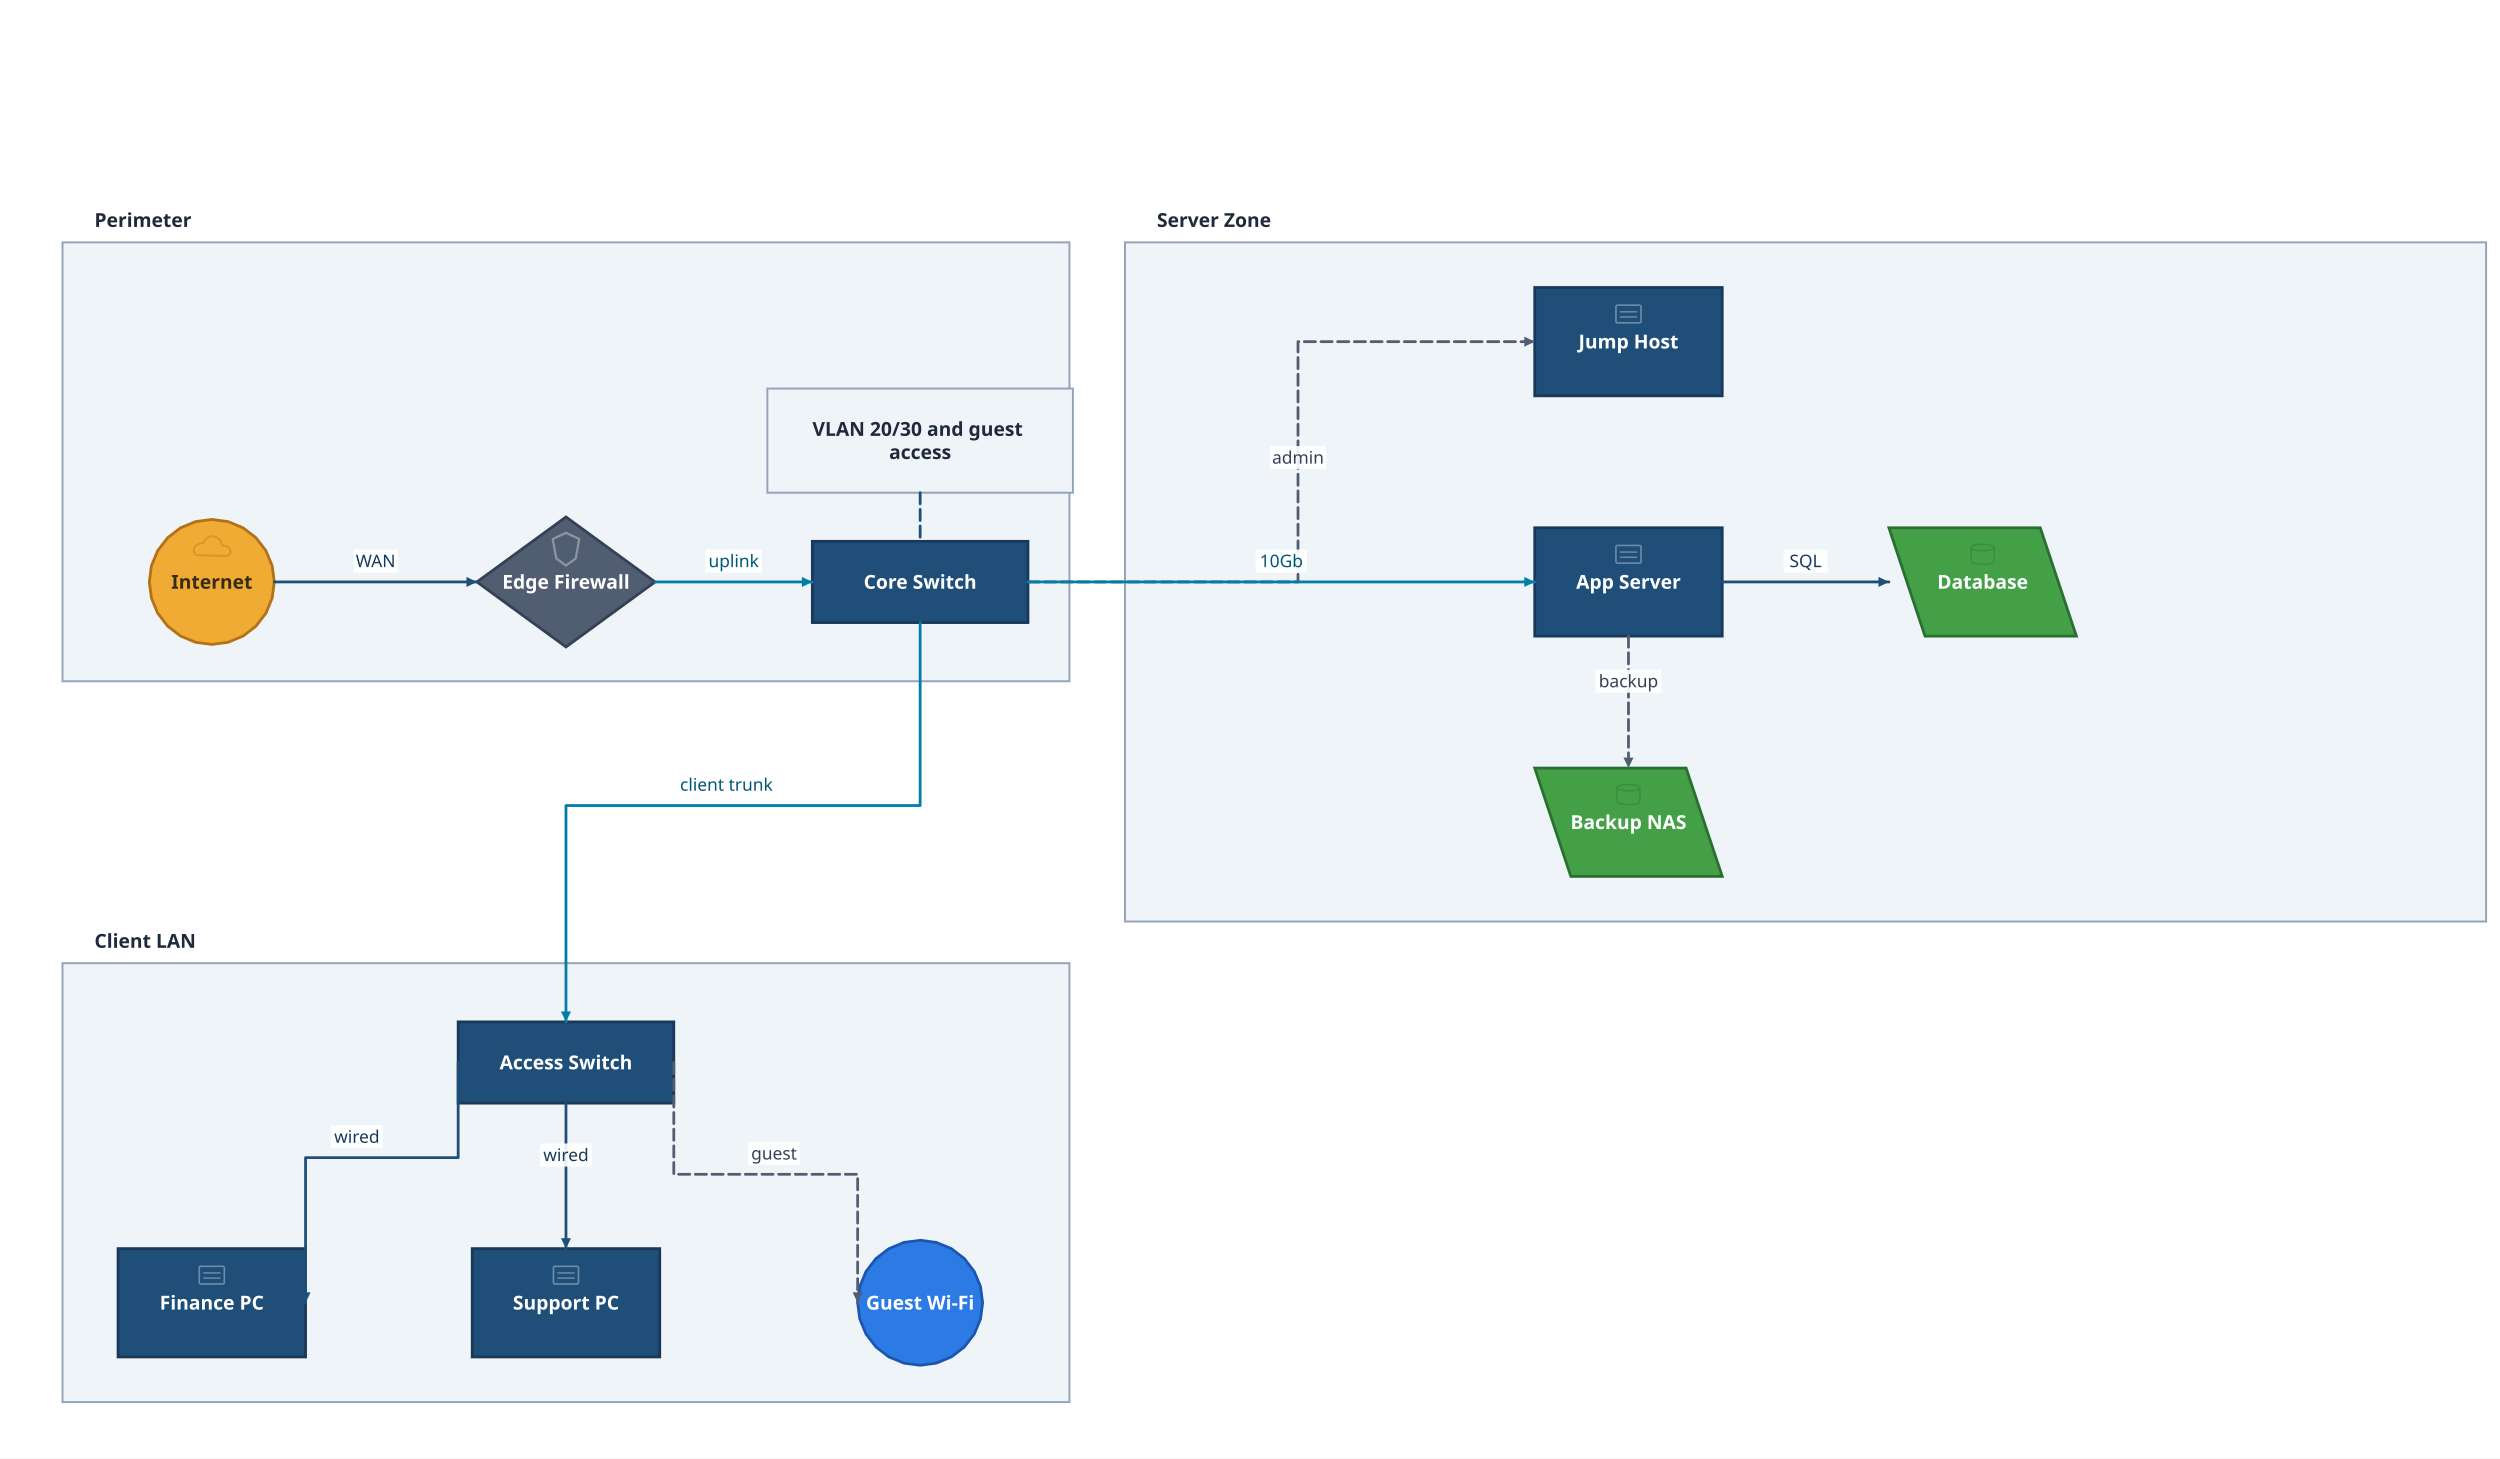
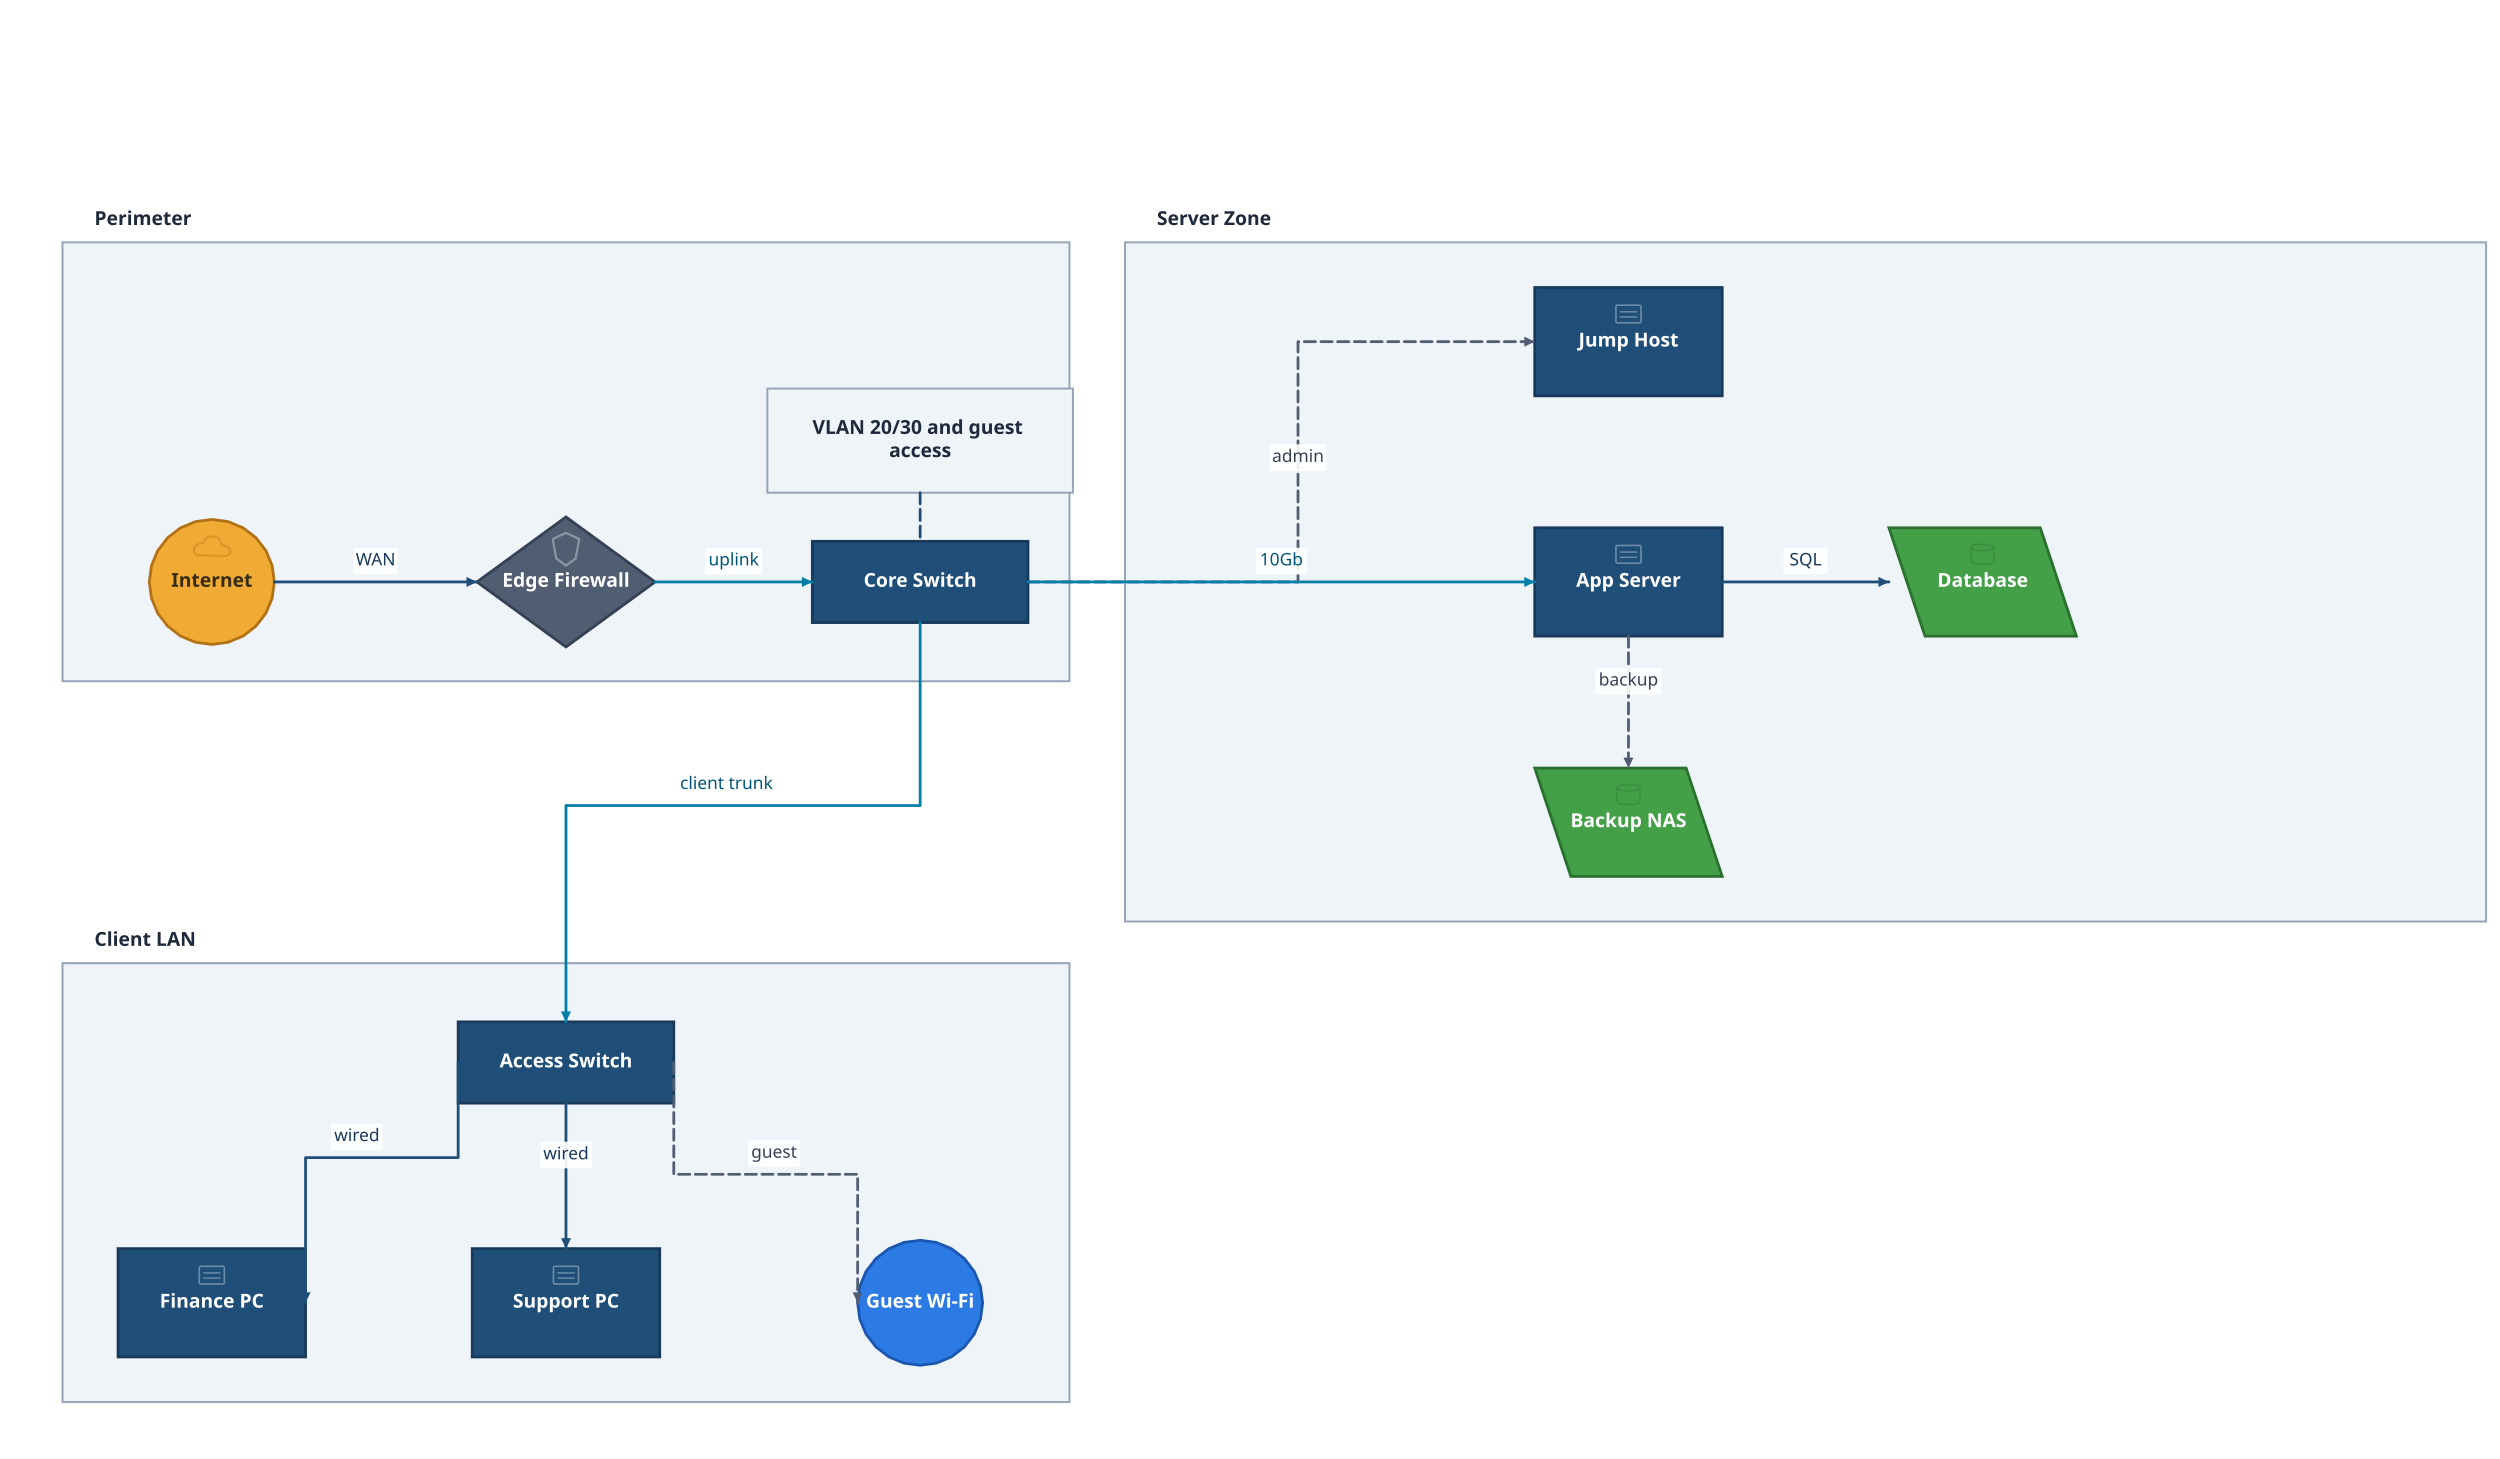
<svg xmlns="http://www.w3.org/2000/svg" width="1728" height="1008" viewBox="0 0 1728 1008" role="img" aria-label="Premium Network Segmentation">
  <rect x="0" y="0" width="1728" height="1008" fill="#FFFFFF" />
  <g data-officeimo-visio-page="Premium Network Segmentation">
    <g data-visio-shape-id="perimeter" data-visio-nameu="Rectangle">
      <path d="M 43.2 470.88 L 739.2 470.88 L 739.2 167.52 L 43.2 167.52 Z" data-officeimo-preserved-geometry="true" fill="#EFF4F9" stroke="#94A3B8" stroke-width="1.344" />
    </g>
    <g data-visio-shape-id="perimeter-label" data-visio-nameu="Text Box">
      <path d="M 57.6 166.56 L 724.8 166.56 L 724.8 137.76 L 57.6 137.76 Z" data-officeimo-preserved-geometry="true" fill="none" stroke="none" />
-       <text x="65.28" y="152.16" font-family="Aptos" font-size="13.333" text-anchor="start" dominant-baseline="middle" fill="#1E293B" font-weight="700">
+       <text x="65.28" y="150.827" font-family="Aptos" font-size="13.333" text-anchor="start" dominant-baseline="middle" fill="#1E293B" font-weight="700">
        <tspan x="65.28" dy="0">Perimeter</tspan>
      </text>
    </g>
    <g data-visio-shape-id="servers" data-visio-nameu="Rectangle">
      <path d="M 777.6 636.96 L 1718.4 636.96 L 1718.4 167.52 L 777.6 167.52 Z" data-officeimo-preserved-geometry="true" fill="#EFF4F9" stroke="#94A3B8" stroke-width="1.344" />
    </g>
    <g data-visio-shape-id="servers-label" data-visio-nameu="Text Box">
      <path d="M 792 166.56 L 1704 166.56 L 1704 137.76 L 792 137.76 Z" data-officeimo-preserved-geometry="true" fill="none" stroke="none" />
-       <text x="799.68" y="152.16" font-family="Aptos" font-size="13.333" text-anchor="start" dominant-baseline="middle" fill="#1E293B" font-weight="700">
+       <text x="799.68" y="150.827" font-family="Aptos" font-size="13.333" text-anchor="start" dominant-baseline="middle" fill="#1E293B" font-weight="700">
        <tspan x="799.68" dy="0">Server Zone</tspan>
      </text>
    </g>
    <g data-visio-shape-id="clients" data-visio-nameu="Rectangle">
      <path d="M 43.2 969.12 L 739.2 969.12 L 739.2 665.76 L 43.2 665.76 Z" data-officeimo-preserved-geometry="true" fill="#EFF4F9" stroke="#94A3B8" stroke-width="1.344" />
    </g>
    <g data-visio-shape-id="clients-label" data-visio-nameu="Text Box">
      <path d="M 57.6 664.8 L 724.8 664.8 L 724.8 636 L 57.6 636 Z" data-officeimo-preserved-geometry="true" fill="none" stroke="none" />
-       <text x="65.28" y="650.4" font-family="Aptos" font-size="13.333" text-anchor="start" dominant-baseline="middle" fill="#1E293B" font-weight="700">
+       <text x="65.28" y="649.067" font-family="Aptos" font-size="13.333" text-anchor="start" dominant-baseline="middle" fill="#1E293B" font-weight="700">
        <tspan x="65.28" dy="0">Client LAN</tspan>
      </text>
    </g>
    <g data-visio-shape-id="internet" data-visio-nameu="Circle">
      <path d="M 189.6 402.24 L 188.128 391.059 L 183.812 380.64 L 176.947 371.693 L 168 364.828 L 157.581 360.512 L 146.4 359.04 L 135.219 360.512 L 124.8 364.828 L 115.853 371.693 L 108.988 380.64 L 104.672 391.059 L 103.2 402.24 L 104.672 413.421 L 108.988 423.84 L 115.853 432.787 L 124.8 439.652 L 135.219 443.968 L 146.4 445.44 L 157.581 443.968 L 168 439.652 L 176.947 432.787 L 183.812 423.84 L 188.128 413.421 Z" data-officeimo-preserved-geometry="true" fill="#EFAB33" stroke="#B17114" stroke-width="1.92" />
      <g data-officeimo-stencil-artwork="true" data-officeimo-stencil-key="cloud" opacity="0.42">
        <path d="M136.412 383.716C132.3 383.128 133.181 374.903 140.525 375.491C143.169 367.853 152.863 369.909 153.45 377.253C160.5 376.666 161.382 384.303 155.213 384.303Z" fill="none" stroke="#B17114" stroke-opacity="0.824" stroke-width="1.469" stroke-linecap="round" stroke-linejoin="round" />
      </g>
-       <text x="146.4" y="402.24" font-family="Aptos" font-size="13.333" text-anchor="middle" dominant-baseline="middle" fill="#372B13" font-weight="700">
+       <text x="146.4" y="400.907" font-family="Aptos" font-size="13.333" text-anchor="middle" dominant-baseline="middle" fill="#372B13" font-weight="700">
        <tspan x="146.4" dy="0">Internet</tspan>
      </text>
    </g>
    <g data-visio-shape-id="edge" data-visio-nameu="Decision">
      <path d="M 391.2 447.168 L 452.76 402.24 L 391.2 357.312 L 329.64 402.24 Z" data-officeimo-preserved-geometry="true" fill="#515D71" stroke="#344054" stroke-width="1.92" />
      <g data-officeimo-stencil-artwork="true" data-officeimo-stencil-key="security" opacity="0.42">
        <path d="M391.2 368.31L400.365 372.588L397.921 386.03L391.2 390.918L384.479 386.03L382.035 372.588Z" fill="none" stroke="#FFFFFF" stroke-opacity="0.824" stroke-width="1.528" stroke-linecap="round" stroke-linejoin="round" />
      </g>
-       <text x="391.2" y="402.24" font-family="Aptos" font-size="13.333" text-anchor="middle" dominant-baseline="middle" fill="#FFFFFF" font-weight="700">
+       <text x="391.2" y="400.907" font-family="Aptos" font-size="13.333" text-anchor="middle" dominant-baseline="middle" fill="#FFFFFF" font-weight="700">
        <tspan x="391.2" dy="0">Edge Firewall</tspan>
      </text>
    </g>
    <g data-visio-shape-id="core" data-visio-nameu="Rectangle">
      <path d="M 561.48 430.32 L 710.52 430.32 L 710.52 374.16 L 561.48 374.16 Z" data-officeimo-preserved-geometry="true" fill="#1F4E79" stroke="#18395A" stroke-width="1.92" />
-       <text x="636" y="402.24" font-family="Aptos" font-size="13.333" text-anchor="middle" dominant-baseline="middle" fill="#FFFFFF" font-weight="700">
+       <text x="636" y="400.907" font-family="Aptos" font-size="13.333" text-anchor="middle" dominant-baseline="middle" fill="#FFFFFF" font-weight="700">
        <tspan x="636" dy="0">Core Switch</tspan>
      </text>
    </g>
    <g data-visio-shape-id="jump" data-visio-nameu="Process">
      <path d="M 1060.8 273.6 L 1190.4 273.6 L 1190.4 198.72 L 1060.8 198.72 Z" data-officeimo-preserved-geometry="true" fill="#1F4E79" stroke="#18395A" stroke-width="1.92" />
      <g data-officeimo-stencil-artwork="true" data-officeimo-stencil-key="compute" opacity="0.42">
        <rect x="1116.944" y="210.94" width="17.312" height="12.22" rx="0.978" fill="none" stroke="#FFFFFF" stroke-opacity="0.824" stroke-width="1.146" stroke-linecap="round" stroke-linejoin="round" />
        <line x1="1119.999" y1="215.523" x2="1131.201" y2="215.523" stroke="#FFFFFF" stroke-opacity="0.824" stroke-width="1.018" stroke-linecap="round" />
        <line x1="1119.999" y1="219.087" x2="1131.201" y2="219.087" stroke="#FFFFFF" stroke-opacity="0.824" stroke-width="1.018" stroke-linecap="round" />
      </g>
-       <text x="1125.6" y="236.16" font-family="Aptos" font-size="13.333" text-anchor="middle" dominant-baseline="middle" fill="#FFFFFF" font-weight="700">
+       <text x="1125.6" y="234.827" font-family="Aptos" font-size="13.333" text-anchor="middle" dominant-baseline="middle" fill="#FFFFFF" font-weight="700">
        <tspan x="1125.6" dy="0">Jump Host</tspan>
      </text>
    </g>
    <g data-visio-shape-id="app" data-visio-nameu="Process">
      <path d="M 1060.8 439.68 L 1190.4 439.68 L 1190.4 364.8 L 1060.8 364.8 Z" data-officeimo-preserved-geometry="true" fill="#1F4E79" stroke="#18395A" stroke-width="1.92" />
      <g data-officeimo-stencil-artwork="true" data-officeimo-stencil-key="compute" opacity="0.42">
        <rect x="1116.944" y="377.02" width="17.312" height="12.22" rx="0.978" fill="none" stroke="#FFFFFF" stroke-opacity="0.824" stroke-width="1.146" stroke-linecap="round" stroke-linejoin="round" />
        <line x1="1119.999" y1="381.603" x2="1131.201" y2="381.603" stroke="#FFFFFF" stroke-opacity="0.824" stroke-width="1.018" stroke-linecap="round" />
        <line x1="1119.999" y1="385.167" x2="1131.201" y2="385.167" stroke="#FFFFFF" stroke-opacity="0.824" stroke-width="1.018" stroke-linecap="round" />
      </g>
-       <text x="1125.6" y="402.24" font-family="Aptos" font-size="13.333" text-anchor="middle" dominant-baseline="middle" fill="#FFFFFF" font-weight="700">
+       <text x="1125.6" y="400.907" font-family="Aptos" font-size="13.333" text-anchor="middle" dominant-baseline="middle" fill="#FFFFFF" font-weight="700">
        <tspan x="1125.6" dy="0">App Server</tspan>
      </text>
    </g>
    <g data-visio-shape-id="db" data-visio-nameu="Data">
      <path d="M 1330.56 439.68 L 1435.2 439.68 L 1410.24 364.8 L 1305.6 364.8 Z" data-officeimo-preserved-geometry="true" fill="#43A047" stroke="#2A6F30" stroke-width="1.92" />
      <g data-officeimo-stencil-artwork="true" data-officeimo-stencil-key="data" opacity="0.42">
        <path d="M1362.508 378.405C1362.508 375.452 1378.292 375.452 1378.292 378.405L1378.292 387.856C1378.292 390.809 1362.508 390.809 1362.508 387.856Z" fill="none" stroke="#2A6F30" stroke-opacity="0.824" stroke-width="1.146" stroke-linecap="round" stroke-linejoin="round" />
        <path d="M1362.508 378.405C1362.508 381.359 1378.292 381.359 1378.292 378.405" fill="none" stroke="#2A6F30" stroke-opacity="0.824" stroke-width="1.146" stroke-linecap="round" stroke-linejoin="round" />
      </g>
-       <text x="1370.4" y="402.24" font-family="Aptos" font-size="13.333" text-anchor="middle" dominant-baseline="middle" fill="#FFFFFF" font-weight="700">
+       <text x="1370.4" y="400.907" font-family="Aptos" font-size="13.333" text-anchor="middle" dominant-baseline="middle" fill="#FFFFFF" font-weight="700">
        <tspan x="1370.4" dy="0">Database</tspan>
      </text>
    </g>
    <g data-visio-shape-id="backup" data-visio-nameu="Data">
      <path d="M 1085.76 605.76 L 1190.4 605.76 L 1165.44 530.88 L 1060.8 530.88 Z" data-officeimo-preserved-geometry="true" fill="#43A047" stroke="#2A6F30" stroke-width="1.92" />
      <g data-officeimo-stencil-artwork="true" data-officeimo-stencil-key="data" opacity="0.42">
        <path d="M1117.708 544.485C1117.708 541.532 1133.492 541.532 1133.492 544.485L1133.492 553.936C1133.492 556.889 1117.708 556.889 1117.708 553.936Z" fill="none" stroke="#2A6F30" stroke-opacity="0.824" stroke-width="1.146" stroke-linecap="round" stroke-linejoin="round" />
        <path d="M1117.708 544.485C1117.708 547.439 1133.492 547.439 1133.492 544.485" fill="none" stroke="#2A6F30" stroke-opacity="0.824" stroke-width="1.146" stroke-linecap="round" stroke-linejoin="round" />
      </g>
-       <text x="1125.6" y="568.32" font-family="Aptos" font-size="13.333" text-anchor="middle" dominant-baseline="middle" fill="#FFFFFF" font-weight="700">
+       <text x="1125.6" y="566.987" font-family="Aptos" font-size="13.333" text-anchor="middle" dominant-baseline="middle" fill="#FFFFFF" font-weight="700">
        <tspan x="1125.6" dy="0">Backup NAS</tspan>
      </text>
    </g>
    <g data-visio-shape-id="access" data-visio-nameu="Rectangle">
      <path d="M 316.68 762.48 L 465.72 762.48 L 465.72 706.32 L 316.68 706.32 Z" data-officeimo-preserved-geometry="true" fill="#1F4E79" stroke="#18395A" stroke-width="1.92" />
-       <text x="391.2" y="734.4" font-family="Aptos" font-size="13.333" text-anchor="middle" dominant-baseline="middle" fill="#FFFFFF" font-weight="700">
+       <text x="391.2" y="733.067" font-family="Aptos" font-size="13.333" text-anchor="middle" dominant-baseline="middle" fill="#FFFFFF" font-weight="700">
        <tspan x="391.2" dy="0">Access Switch</tspan>
      </text>
    </g>
    <g data-visio-shape-id="finance" data-visio-nameu="Process">
      <path d="M 81.6 937.92 L 211.2 937.92 L 211.2 863.04 L 81.6 863.04 Z" data-officeimo-preserved-geometry="true" fill="#1F4E79" stroke="#18395A" stroke-width="1.92" />
      <g data-officeimo-stencil-artwork="true" data-officeimo-stencil-key="compute" opacity="0.42">
        <rect x="137.744" y="875.26" width="17.312" height="12.22" rx="0.978" fill="none" stroke="#FFFFFF" stroke-opacity="0.824" stroke-width="1.146" stroke-linecap="round" stroke-linejoin="round" />
        <line x1="140.799" y1="879.843" x2="152.001" y2="879.843" stroke="#FFFFFF" stroke-opacity="0.824" stroke-width="1.018" stroke-linecap="round" />
        <line x1="140.799" y1="883.407" x2="152.001" y2="883.407" stroke="#FFFFFF" stroke-opacity="0.824" stroke-width="1.018" stroke-linecap="round" />
      </g>
-       <text x="146.4" y="900.48" font-family="Aptos" font-size="13.333" text-anchor="middle" dominant-baseline="middle" fill="#FFFFFF" font-weight="700">
+       <text x="146.4" y="899.147" font-family="Aptos" font-size="13.333" text-anchor="middle" dominant-baseline="middle" fill="#FFFFFF" font-weight="700">
        <tspan x="146.4" dy="0">Finance PC</tspan>
      </text>
    </g>
    <g data-visio-shape-id="support" data-visio-nameu="Process">
      <path d="M 326.4 937.92 L 456 937.92 L 456 863.04 L 326.4 863.04 Z" data-officeimo-preserved-geometry="true" fill="#1F4E79" stroke="#18395A" stroke-width="1.92" />
      <g data-officeimo-stencil-artwork="true" data-officeimo-stencil-key="compute" opacity="0.42">
        <rect x="382.544" y="875.26" width="17.312" height="12.22" rx="0.978" fill="none" stroke="#FFFFFF" stroke-opacity="0.824" stroke-width="1.146" stroke-linecap="round" stroke-linejoin="round" />
        <line x1="385.599" y1="879.843" x2="396.801" y2="879.843" stroke="#FFFFFF" stroke-opacity="0.824" stroke-width="1.018" stroke-linecap="round" />
        <line x1="385.599" y1="883.407" x2="396.801" y2="883.407" stroke="#FFFFFF" stroke-opacity="0.824" stroke-width="1.018" stroke-linecap="round" />
      </g>
-       <text x="391.2" y="900.48" font-family="Aptos" font-size="13.333" text-anchor="middle" dominant-baseline="middle" fill="#FFFFFF" font-weight="700">
+       <text x="391.2" y="899.147" font-family="Aptos" font-size="13.333" text-anchor="middle" dominant-baseline="middle" fill="#FFFFFF" font-weight="700">
        <tspan x="391.2" dy="0">Support PC</tspan>
      </text>
    </g>
    <g data-visio-shape-id="wifi" data-visio-nameu="Circle">
      <path d="M 679.2 900.48 L 677.728 889.299 L 673.412 878.88 L 666.547 869.933 L 657.6 863.068 L 647.181 858.752 L 636 857.28 L 624.819 858.752 L 614.4 863.068 L 605.453 869.933 L 598.588 878.88 L 594.272 889.299 L 592.8 900.48 L 594.272 911.661 L 598.588 922.08 L 605.453 931.027 L 614.4 937.892 L 624.819 942.208 L 636 943.68 L 647.181 942.208 L 657.6 937.892 L 666.547 931.027 L 673.412 922.08 L 677.728 911.661 Z" data-officeimo-preserved-geometry="true" fill="#2C7BE5" stroke="#1A56B0" stroke-width="1.92" />
-       <text x="636" y="900.48" font-family="Aptos" font-size="13.333" text-anchor="middle" dominant-baseline="middle" fill="#FFFFFF" font-weight="700">
+       <text x="636" y="899.147" font-family="Aptos" font-size="13.333" text-anchor="middle" dominant-baseline="middle" fill="#FFFFFF" font-weight="700">
        <tspan x="636" dy="0">Guest Wi-Fi</tspan>
      </text>
    </g>
    <g data-visio-shape-id="core-callout" data-visio-nameu="Rectangle">
      <path d="M 530.4 340.56 L 741.6 340.56 L 741.6 268.56 L 530.4 268.56 Z" data-officeimo-preserved-geometry="true" fill="#EFF4F9" stroke="#94A3B8" stroke-width="1.344" />
-       <text x="636" y="296.56" font-family="Aptos" font-size="13.333" text-anchor="middle" dominant-baseline="middle" fill="#1E293B" font-weight="700">
+       <text x="636" y="295.227" font-family="Aptos" font-size="13.333" text-anchor="middle" dominant-baseline="middle" fill="#1E293B" font-weight="700">
        <tspan x="636" dy="0">VLAN 20/30 and guest</tspan>
        <tspan x="636" dy="16">access</tspan>
      </text>
    </g>
    <g data-visio-shape-id="title" data-visio-nameu="Text Box">
      <path d="M 76.8 124.8 L 1651.2 124.8 L 1651.2 81.6 L 76.8 81.6 Z" data-officeimo-preserved-geometry="true" fill="none" stroke="none" />
-       <text x="864" y="103.2" font-family="Aptos" font-size="26.667" text-anchor="middle" dominant-baseline="middle" fill="#FFFFFF" font-weight="700">
+       <text x="864" y="100.533" font-family="Aptos" font-size="26.667" text-anchor="middle" dominant-baseline="middle" fill="#FFFFFF" font-weight="700">
        <tspan x="864" dy="0">Branch Network - Segmented Access</tspan>
      </text>
    </g>
    <g data-visio-connector-id="1">
      <path d="M 189.6 402.24 L 259.62 402.24 L 259.62 402.24 L 329.64 402.24" fill="none" stroke="#1F4E79" stroke-width="1.92" stroke-linecap="round" stroke-linejoin="round" />
      <path data-officeimo-connector-arrow="end" d="M 329.64 402.24 L 322.432 405.711 L 322.432 398.769 Z" fill="#1F4E79" stroke="none" />
-       <rect data-officeimo-text-background="true" data-officeimo-connector-label-background="true" x="244.38" y="379.84" width="30.48" height="16" fill="#FFFFFF" fill-opacity="0.902" />
-       <text x="259.62" y="387.84" font-family="Aptos" font-size="12" text-anchor="middle" dominant-baseline="middle" fill="#18395A">
+       <rect data-officeimo-text-background="true" data-officeimo-connector-label-background="true" x="244.38" y="378.64" width="30.48" height="18.4" fill="#FFFFFF" fill-opacity="0.902" />
+       <text x="259.62" y="386.64" font-family="Aptos" font-size="12" text-anchor="middle" dominant-baseline="middle" fill="#18395A">
        <tspan x="259.62" dy="0">WAN</tspan>
      </text>
    </g>
    <g data-visio-connector-id="2">
      <path d="M 452.76 402.24 L 512.88 402.24 L 512.88 402.24 L 561.48 402.24" fill="none" stroke="#007EA7" stroke-width="1.92" stroke-linecap="round" stroke-linejoin="round" />
      <path data-officeimo-connector-arrow="end" d="M 561.48 402.24 L 554.272 405.711 L 554.272 398.769 Z" fill="#007EA7" stroke="none" />
-       <rect data-officeimo-text-background="true" data-officeimo-connector-label-background="true" x="487.56" y="379.84" width="39.12" height="16" fill="#FFFFFF" fill-opacity="0.902" />
-       <text x="507.12" y="387.84" font-family="Aptos" font-size="12" text-anchor="middle" dominant-baseline="middle" fill="#005677">
+       <rect data-officeimo-text-background="true" data-officeimo-connector-label-background="true" x="487.56" y="378.64" width="39.12" height="18.4" fill="#FFFFFF" fill-opacity="0.902" />
+       <text x="507.12" y="386.64" font-family="Aptos" font-size="12" text-anchor="middle" dominant-baseline="middle" fill="#005677">
        <tspan x="507.12" dy="0">uplink</tspan>
      </text>
    </g>
    <g data-visio-connector-id="3">
      <path d="M 710.52 402.24 L 897.18 402.24 L 897.18 236.16 L 1060.8 236.16" fill="none" stroke="#515D71" stroke-width="1.92" stroke-linecap="round" stroke-linejoin="round" stroke-dasharray="7.68 3.84" />
      <path data-officeimo-connector-arrow="end" d="M 1060.8 236.16 L 1053.592 239.631 L 1053.592 232.689 Z" fill="#515D71" stroke="none" />
-       <rect data-officeimo-text-background="true" data-officeimo-connector-label-background="true" x="877.68" y="308.32" width="39" height="16" fill="#FFFFFF" fill-opacity="0.902" />
-       <text x="897.18" y="316.32" font-family="Aptos" font-size="12" text-anchor="middle" dominant-baseline="middle" fill="#344054">
+       <rect data-officeimo-text-background="true" data-officeimo-connector-label-background="true" x="877.68" y="307.12" width="39" height="18.4" fill="#FFFFFF" fill-opacity="0.902" />
+       <text x="897.18" y="315.12" font-family="Aptos" font-size="12" text-anchor="middle" dominant-baseline="middle" fill="#344054">
        <tspan x="897.18" dy="0">admin</tspan>
      </text>
    </g>
    <g data-visio-connector-id="4">
      <path d="M 710.52 402.24 L 902.94 402.24 L 902.94 402.24 L 1060.8 402.24" fill="none" stroke="#007EA7" stroke-width="1.92" stroke-linecap="round" stroke-linejoin="round" />
      <path data-officeimo-connector-arrow="end" d="M 1060.8 402.24 L 1053.592 405.711 L 1053.592 398.769 Z" fill="#007EA7" stroke="none" />
-       <rect data-officeimo-text-background="true" data-officeimo-connector-label-background="true" x="867.84" y="379.84" width="35.64" height="16" fill="#FFFFFF" fill-opacity="0.902" />
-       <text x="885.66" y="387.84" font-family="Aptos" font-size="12" text-anchor="middle" dominant-baseline="middle" fill="#005677">
+       <rect data-officeimo-text-background="true" data-officeimo-connector-label-background="true" x="867.84" y="378.64" width="35.64" height="18.4" fill="#FFFFFF" fill-opacity="0.902" />
+       <text x="885.66" y="386.64" font-family="Aptos" font-size="12" text-anchor="middle" dominant-baseline="middle" fill="#005677">
        <tspan x="885.66" dy="0">10Gb</tspan>
      </text>
    </g>
    <g data-visio-connector-id="5">
      <path d="M 1190.4 402.24 L 1248 402.24 L 1248 402.24 L 1305.6 402.24" fill="none" stroke="#1F4E79" stroke-width="1.92" stroke-linecap="round" stroke-linejoin="round" />
      <path data-officeimo-connector-arrow="end" d="M 1305.6 402.24 L 1298.392 405.711 L 1298.392 398.769 Z" fill="#1F4E79" stroke="none" />
-       <rect data-officeimo-text-background="true" data-officeimo-connector-label-background="true" x="1232.76" y="379.84" width="30.48" height="16" fill="#FFFFFF" fill-opacity="0.902" />
-       <text x="1248" y="387.84" font-family="Aptos" font-size="12" text-anchor="middle" dominant-baseline="middle" fill="#18395A">
+       <rect data-officeimo-text-background="true" data-officeimo-connector-label-background="true" x="1232.76" y="378.64" width="30.48" height="18.4" fill="#FFFFFF" fill-opacity="0.902" />
+       <text x="1248" y="386.64" font-family="Aptos" font-size="12" text-anchor="middle" dominant-baseline="middle" fill="#18395A">
        <tspan x="1248" dy="0">SQL</tspan>
      </text>
    </g>
    <g data-visio-connector-id="6">
      <path d="M 1125.6 439.68 L 1125.6 479.52 L 1125.6 479.52 L 1125.6 530.88" fill="none" stroke="#515D71" stroke-width="1.92" stroke-linecap="round" stroke-linejoin="round" stroke-dasharray="7.68 3.84" />
      <path data-officeimo-connector-arrow="end" d="M 1125.6 530.88 L 1122.129 523.672 L 1129.071 523.672 Z" fill="#515D71" stroke="none" />
-       <rect data-officeimo-text-background="true" data-officeimo-connector-label-background="true" x="1102.8" y="462.88" width="45.6" height="16" fill="#FFFFFF" fill-opacity="0.902" />
-       <text x="1125.6" y="470.88" font-family="Aptos" font-size="12" text-anchor="middle" dominant-baseline="middle" fill="#344054">
+       <rect data-officeimo-text-background="true" data-officeimo-connector-label-background="true" x="1102.8" y="461.68" width="45.6" height="18.4" fill="#FFFFFF" fill-opacity="0.902" />
+       <text x="1125.6" y="469.68" font-family="Aptos" font-size="12" text-anchor="middle" dominant-baseline="middle" fill="#344054">
        <tspan x="1125.6" dy="0">backup</tspan>
      </text>
    </g>
    <g data-visio-connector-id="7">
      <path d="M 636 430.32 L 636 556.8 L 391.2 556.8 L 391.2 706.32" fill="none" stroke="#007EA7" stroke-width="1.92" stroke-linecap="round" stroke-linejoin="round" />
      <path data-officeimo-connector-arrow="end" d="M 391.2 706.32 L 387.729 699.112 L 394.671 699.112 Z" fill="#007EA7" stroke="none" />
-       <rect data-officeimo-text-background="true" data-officeimo-connector-label-background="true" x="468.84" y="534.4" width="66.48" height="16" fill="#FFFFFF" fill-opacity="0.902" />
-       <text x="502.08" y="542.4" font-family="Aptos" font-size="12" text-anchor="middle" dominant-baseline="middle" fill="#005677">
+       <rect data-officeimo-text-background="true" data-officeimo-connector-label-background="true" x="468.84" y="533.2" width="66.48" height="18.4" fill="#FFFFFF" fill-opacity="0.902" />
+       <text x="502.08" y="541.2" font-family="Aptos" font-size="12" text-anchor="middle" dominant-baseline="middle" fill="#005677">
        <tspan x="502.08" dy="0">client trunk</tspan>
      </text>
    </g>
    <g data-visio-connector-id="8">
      <path d="M 316.68 734.4 L 316.68 800.16 L 211.2 800.16 L 211.2 900.48" fill="none" stroke="#1F4E79" stroke-width="1.92" stroke-linecap="round" stroke-linejoin="round" />
      <path data-officeimo-connector-arrow="end" d="M 211.2 900.48 L 207.729 893.272 L 214.671 893.272 Z" fill="#1F4E79" stroke="none" />
-       <rect data-officeimo-text-background="true" data-officeimo-connector-label-background="true" x="228.78" y="777.76" width="35.76" height="16" fill="#FFFFFF" fill-opacity="0.902" />
-       <text x="246.66" y="785.76" font-family="Aptos" font-size="12" text-anchor="middle" dominant-baseline="middle" fill="#18395A">
+       <rect data-officeimo-text-background="true" data-officeimo-connector-label-background="true" x="228.78" y="776.56" width="35.76" height="18.4" fill="#FFFFFF" fill-opacity="0.902" />
+       <text x="246.66" y="784.56" font-family="Aptos" font-size="12" text-anchor="middle" dominant-baseline="middle" fill="#18395A">
        <tspan x="246.66" dy="0">wired</tspan>
      </text>
    </g>
    <g data-visio-connector-id="9">
      <path d="M 391.2 762.48 L 391.2 812.76 L 391.2 812.76 L 391.2 863.04" fill="none" stroke="#1F4E79" stroke-width="1.92" stroke-linecap="round" stroke-linejoin="round" />
      <path data-officeimo-connector-arrow="end" d="M 391.2 863.04 L 387.729 855.832 L 394.671 855.832 Z" fill="#1F4E79" stroke="none" />
-       <rect data-officeimo-text-background="true" data-officeimo-connector-label-background="true" x="373.32" y="790.36" width="35.76" height="16" fill="#FFFFFF" fill-opacity="0.902" />
-       <text x="391.2" y="798.36" font-family="Aptos" font-size="12" text-anchor="middle" dominant-baseline="middle" fill="#18395A">
+       <rect data-officeimo-text-background="true" data-officeimo-connector-label-background="true" x="373.32" y="789.16" width="35.76" height="18.4" fill="#FFFFFF" fill-opacity="0.902" />
+       <text x="391.2" y="797.16" font-family="Aptos" font-size="12" text-anchor="middle" dominant-baseline="middle" fill="#18395A">
        <tspan x="391.2" dy="0">wired</tspan>
      </text>
    </g>
    <g data-visio-connector-id="10">
      <path d="M 465.72 734.4 L 465.72 811.68 L 592.8 811.68 L 592.8 900.48" fill="none" stroke="#515D71" stroke-width="1.92" stroke-linecap="round" stroke-linejoin="round" stroke-dasharray="7.68 3.84" />
      <path data-officeimo-connector-arrow="end" d="M 592.8 900.48 L 589.329 893.272 L 596.271 893.272 Z" fill="#515D71" stroke="none" />
-       <rect data-officeimo-text-background="true" data-officeimo-connector-label-background="true" x="517.14" y="789.28" width="35.76" height="16" fill="#FFFFFF" fill-opacity="0.902" />
-       <text x="535.02" y="797.28" font-family="Aptos" font-size="12" text-anchor="middle" dominant-baseline="middle" fill="#344054">
+       <rect data-officeimo-text-background="true" data-officeimo-connector-label-background="true" x="517.14" y="788.08" width="35.76" height="18.4" fill="#FFFFFF" fill-opacity="0.902" />
+       <text x="535.02" y="796.08" font-family="Aptos" font-size="12" text-anchor="middle" dominant-baseline="middle" fill="#344054">
        <tspan x="535.02" dy="0">guest</tspan>
      </text>
    </g>
    <g data-visio-connector-id="11">
      <path d="M 636 340.56 L 636 349.68 L 636 349.68 L 636 374.16" fill="none" stroke="#1F4E79" stroke-width="1.92" stroke-linecap="round" stroke-linejoin="round" stroke-dasharray="7.68 3.84" />
    </g>
  </g>
</svg>
